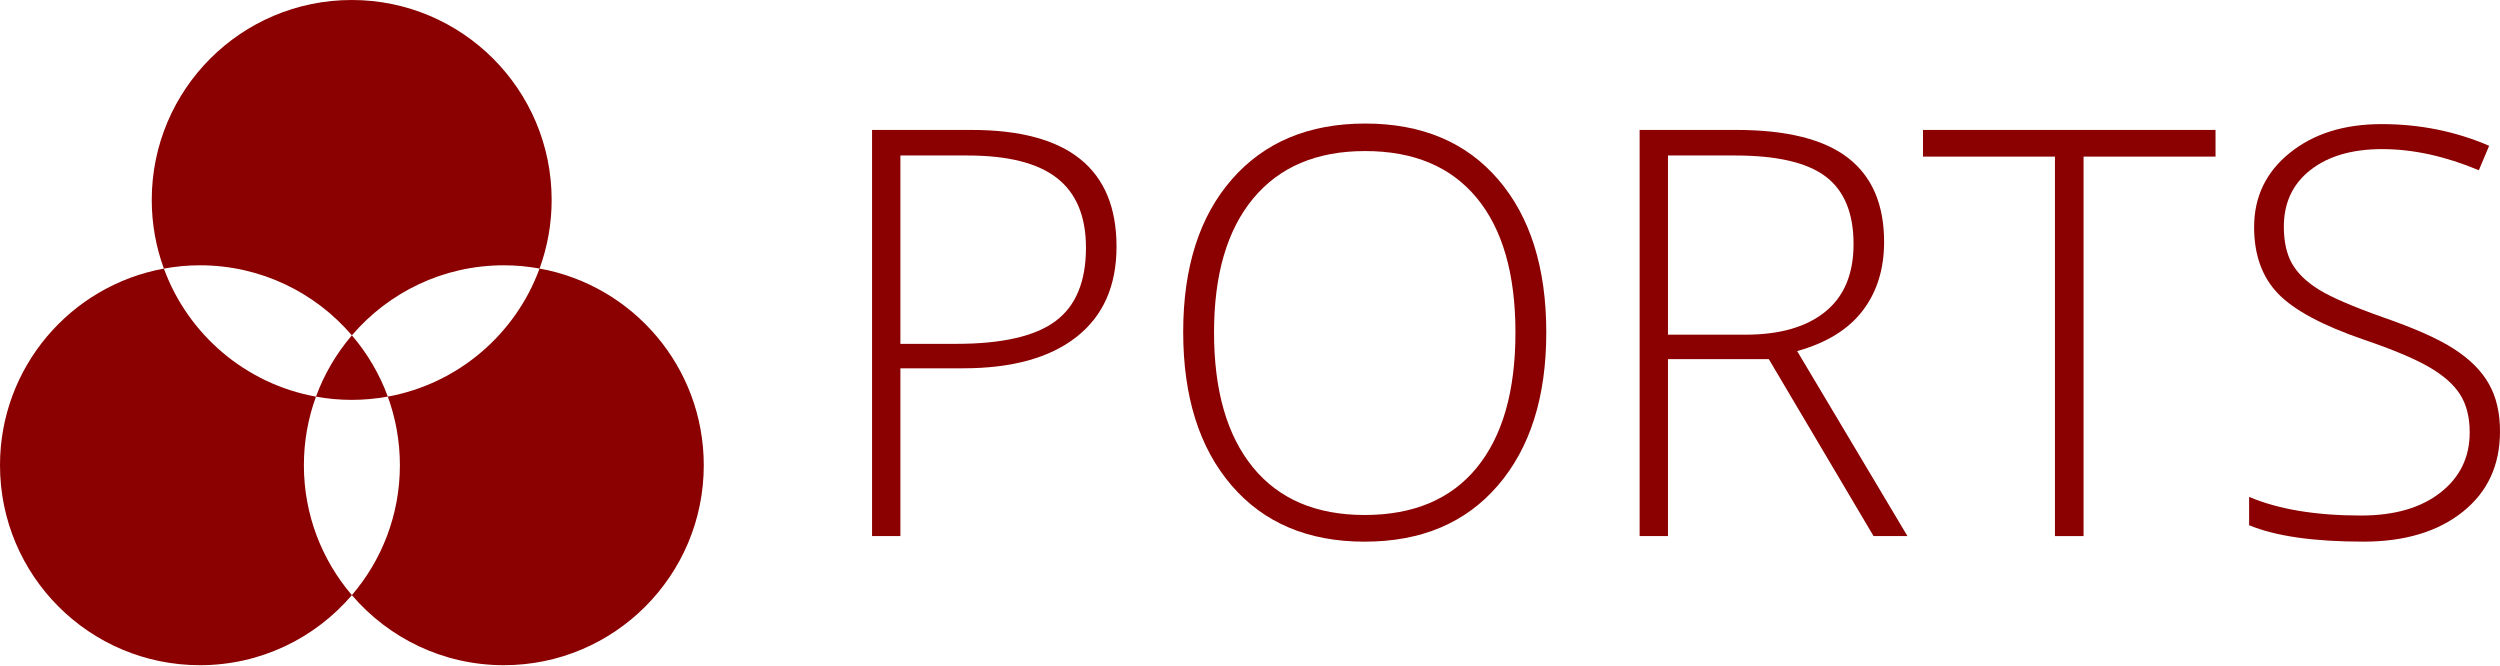
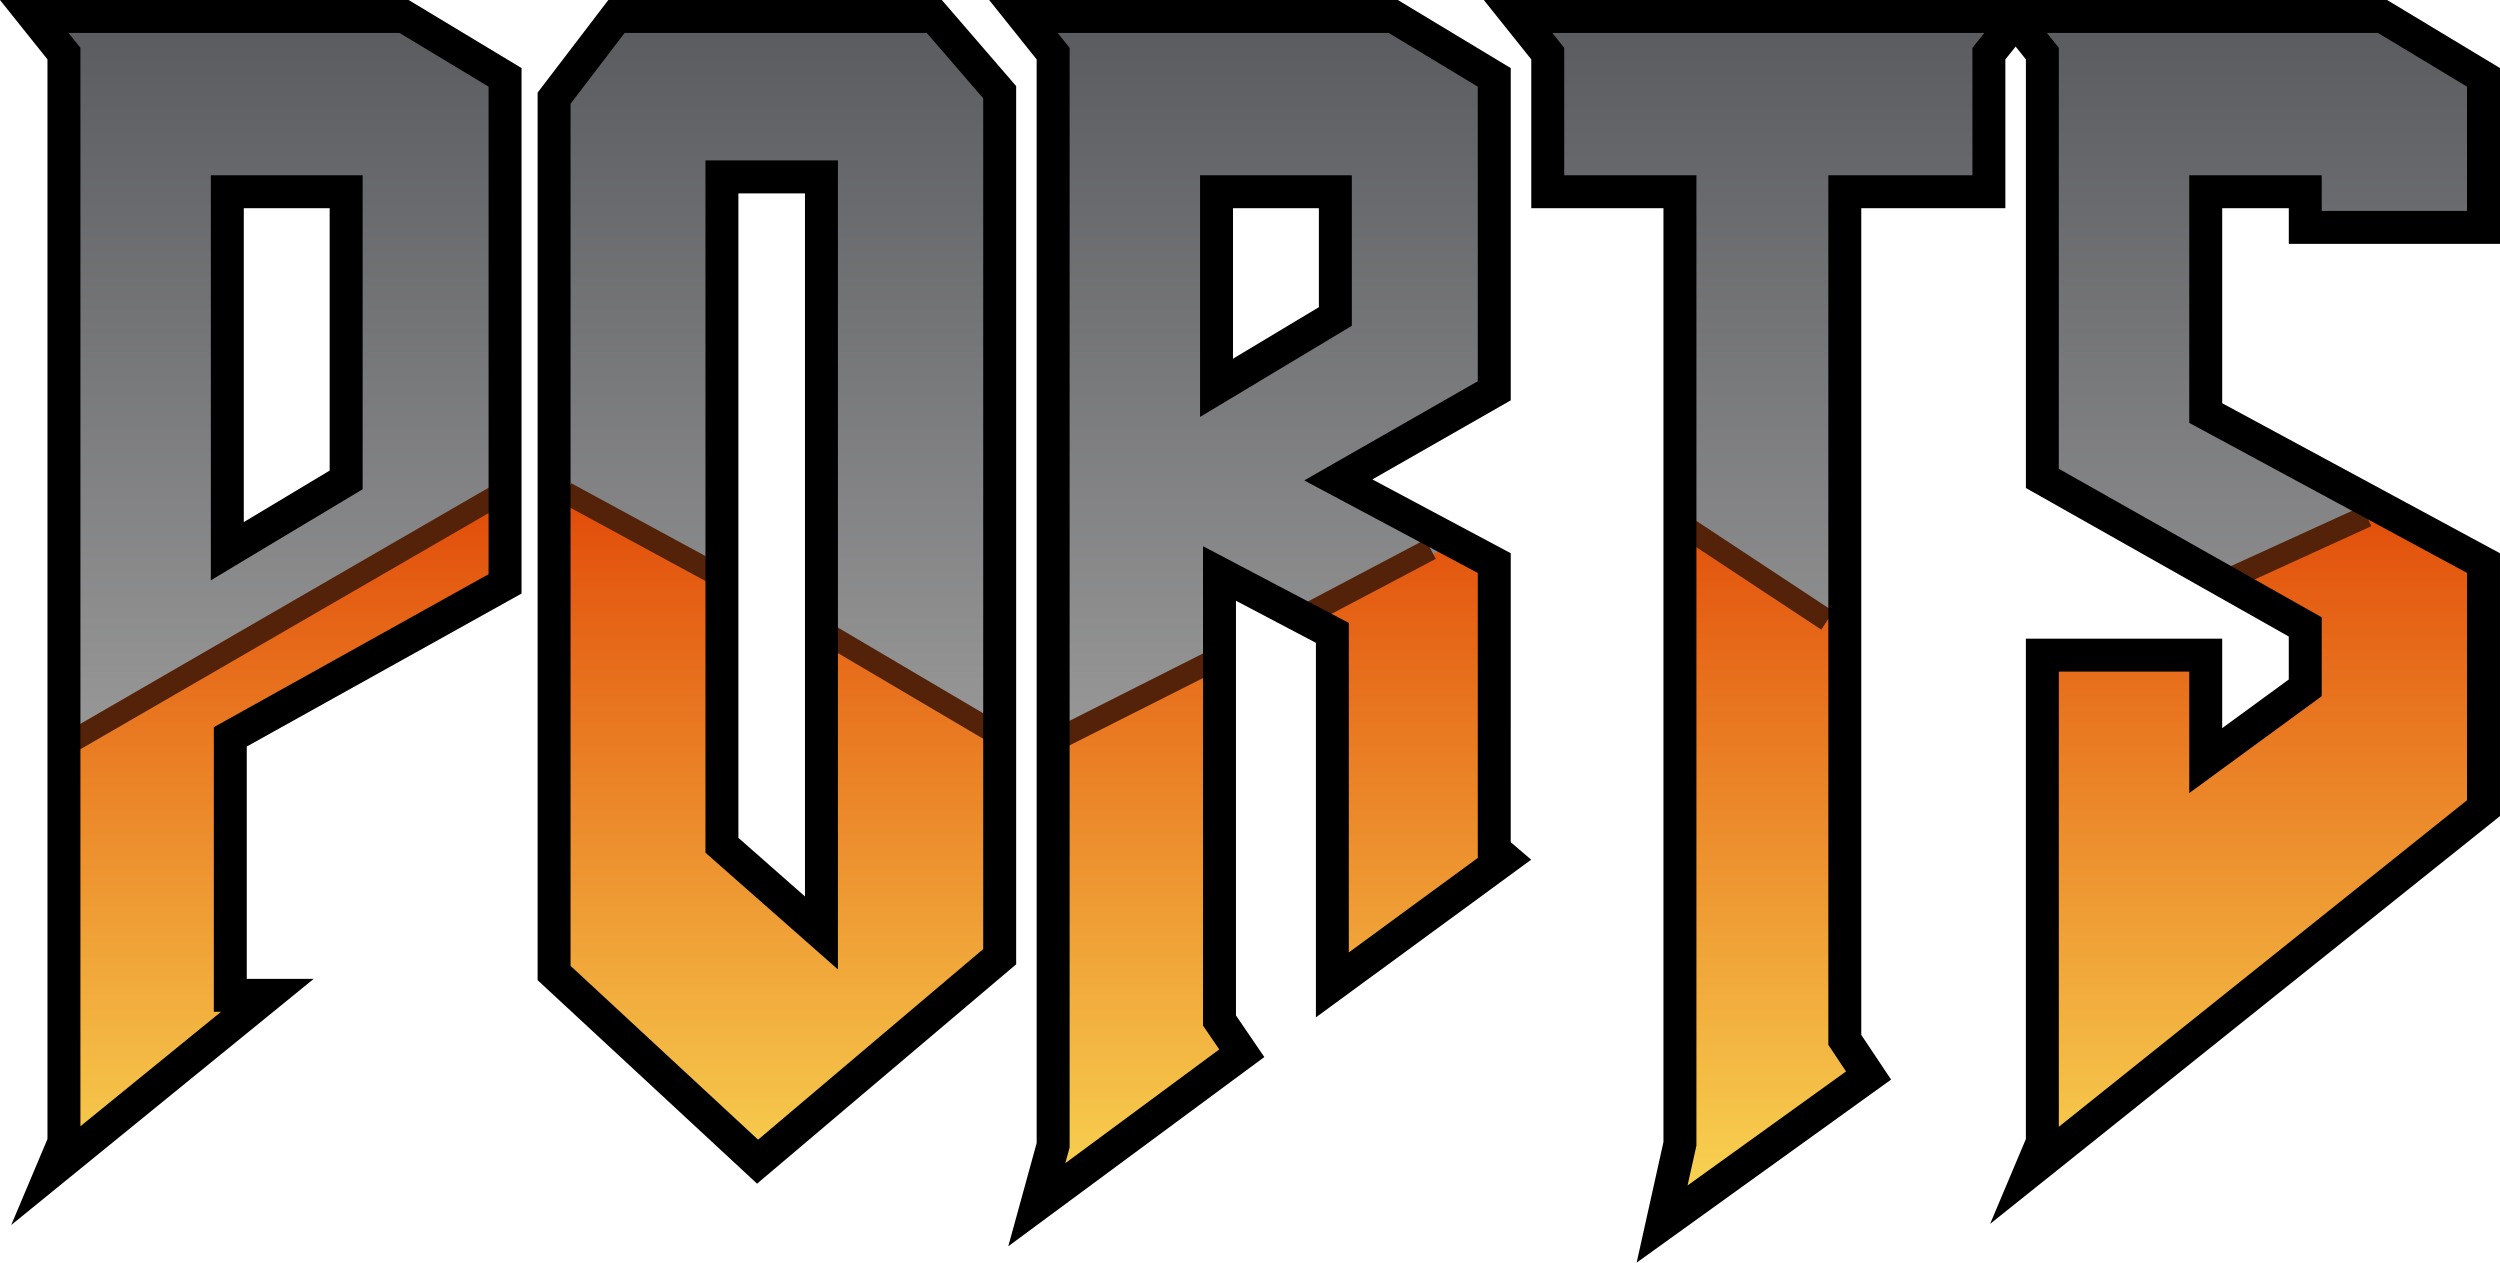
- <svg xmlns="http://www.w3.org/2000/svg" version="1.2" baseProfile="tiny" id="Ebene_1" x="0px" y="0px" width="566.929px" height="150.848px" viewBox="0 0 566.929 150.848" xml:space="preserve">
-   <g>
-     <g>
-       <g>
-         <path fill="#8B0000" d="M79.797,76.046c8.316-9.721,20.664-15.885,34.457-15.885c2.767,0,5.474,0.262,8.103,0.733     c1.774-4.851,2.742-10.091,2.742-15.557C125.098,20.299,104.794,0,79.755,0C54.712,0,34.413,20.299,34.413,45.341     c0,5.473,0.975,10.716,2.751,15.57c2.654-0.483,5.384-0.75,8.179-0.75C59.136,60.163,71.48,66.328,79.797,76.046z      M122.356,60.898c-5.442,14.897-18.476,26.131-34.415,29.042c1.774,4.854,2.744,10.1,2.744,15.563     c0,11.251-4.105,21.533-10.886,29.456c8.315,9.721,20.661,15.889,34.454,15.889c25.043,0,45.343-20.301,45.343-45.345     C159.596,83.229,143.531,64.72,122.356,60.898z M71.654,89.949c-15.973-2.885-29.035-14.129-34.49-29.036     C16.029,64.764,0,83.257,0,105.503c0,25.044,20.302,45.345,45.342,45.345c13.794,0,26.14-6.168,34.456-15.886     c-6.78-7.926-10.885-18.208-10.885-29.456C68.914,100.039,69.882,94.799,71.654,89.949z M71.654,89.949     c2.63,0.476,5.334,0.73,8.102,0.73c2.796,0,5.53-0.259,8.186-0.742c-1.875-5.135-4.659-9.818-8.144-13.895     C76.311,80.119,73.529,84.817,71.654,89.949z" />
-       </g>
-     </g>
-     <g>
-       <path fill="#8B0000" d="M253.196,55.925c0,8.903-3.024,15.729-9.072,20.476c-6.048,4.746-14.615,7.119-25.703,7.119h-14.237v38.05    h-6.426V29.466h22.553C242.235,29.466,253.196,38.285,253.196,55.925z M204.184,77.975h12.663c10.373,0,17.87-1.711,22.49-5.135    c4.619-3.423,6.929-8.979,6.929-16.663c0-7.097-2.184-12.357-6.551-15.781c-4.369-3.422-11.13-5.134-20.286-5.134h-15.245V77.975    L204.184,77.975z" />
-       <path fill="#8B0000" d="M350.654,75.392c0,14.616-3.652,26.177-10.961,34.682c-7.311,8.508-17.389,12.76-30.238,12.76    c-12.812,0-22.869-4.252-30.178-12.76c-7.308-8.505-10.961-20.104-10.961-34.808c0-14.656,3.686-26.196,11.056-34.618    c7.372-8.42,17.44-12.631,30.208-12.631c12.854,0,22.91,4.232,30.178,12.694C347.021,49.175,350.654,60.735,350.654,75.392z     M275.309,75.392c0,13.188,2.939,23.381,8.819,30.587c5.879,7.202,14.322,10.806,25.326,10.806    c11.088,0,19.561-3.567,25.42-10.711c5.854-7.141,8.787-17.363,8.787-30.682c0-13.271-2.934-23.443-8.787-30.521    c-5.859-7.077-14.291-10.615-25.295-10.615c-10.961,0-19.414,3.569-25.355,10.71C278.28,52.104,275.309,62.248,275.309,75.392z" />
-       <path fill="#8B0000" d="M378.248,81.44v40.13h-6.428V29.466h21.924c11.426,0,19.869,2.11,25.33,6.331    c5.459,4.221,8.188,10.574,8.188,19.057c0,6.175-1.627,11.383-4.881,15.624c-3.256,4.243-8.195,7.288-14.836,9.138l25.01,41.955    h-7.684L401.115,81.44H378.248L378.248,81.44z M378.248,75.896h17.576c7.77,0,13.797-1.729,18.082-5.195    c4.285-3.467,6.428-8.577,6.428-15.342c0-7.014-2.102-12.114-6.299-15.309c-4.201-3.19-11.051-4.788-20.543-4.788h-15.244V75.896z    " />
-       <path fill="#8B0000" d="M472.494,121.57h-6.488V35.514H436.08v-6.048h66.338v6.048h-29.924V121.57L472.494,121.57z" />
-       <path fill="#8B0000" d="M566.929,97.819c0,7.688-2.826,13.777-8.477,18.271c-5.648,4.493-13.154,6.74-22.521,6.74    c-11.256,0-19.887-1.24-25.893-3.721v-6.426c6.637,2.814,15.098,4.224,25.387,4.224c7.563,0,13.557-1.732,17.988-5.195    c4.43-3.467,6.645-8.014,6.645-13.644c0-3.481-0.734-6.372-2.209-8.66c-1.467-2.287-3.859-4.379-7.178-6.27    c-3.32-1.891-8.188-3.929-14.617-6.111c-9.406-3.23-15.904-6.729-19.498-10.485c-3.592-3.759-5.387-8.771-5.387-15.026    c0-6.887,2.697-12.504,8.098-16.851c5.396-4.35,12.334-6.521,20.818-6.521c8.652,0,16.777,1.64,24.381,4.913l-2.332,5.544    c-7.645-3.189-14.951-4.788-21.922-4.788c-6.803,0-12.221,1.576-16.252,4.729c-4.035,3.147-6.049,7.434-6.049,12.852    c0,3.401,0.617,6.195,1.854,8.379c1.238,2.187,3.27,4.147,6.078,5.893c2.814,1.74,7.646,3.832,14.49,6.269    c7.182,2.479,12.578,4.881,16.191,7.213c3.604,2.33,6.242,4.979,7.9,7.938C566.097,90.04,566.929,93.619,566.929,97.819z" />
-     </g>
-   </g>
+ <svg xmlns="http://www.w3.org/2000/svg" version="1.1" id="Layer_1" x="0px" y="0px" width="246.295px" height="124.395px" viewBox="169.102 12.001 246.295 124.395" enable-background="new 169.102 12.001 246.295 124.395" xml:space="preserve">
+   <linearGradient id="SVGID_1_" gradientUnits="userSpaceOnUse" x1="-458.33" y1="157.156" x2="-458.33" y2="230.72" gradientTransform="matrix(1 0 0 -1 654 245.8398)">
+     <stop offset="0" style="stop-color:#9B9B9B" />
+     <stop offset="1" style="stop-color:#5B5C60" />
+   </linearGradient>
+   <path fill="url(#SVGID_1_)" d="M174.233,127.865l1.17-2.779V17.825l-2.926-3.659h36.438l9.95,6v49.898l-27.071,15.071v25.462h3.659  L174.233,127.865z M191.5,66.845l11.707-7.023V31.433H191.5V66.845z" />
+   <linearGradient id="SVGID_2_" gradientUnits="userSpaceOnUse" x1="-408.358" y1="157.156" x2="-408.358" y2="230.72" gradientTransform="matrix(1 0 0 -1 654 245.8398)">
+     <stop offset="0" style="stop-color:#9B9B9B" />
+     <stop offset="1" style="stop-color:#5B5C60" />
+   </linearGradient>
+   <path fill="url(#SVGID_2_)" d="M261.152,14.166l6.439,7.463v85.166l-23.852,20.192l-20.047-18.585V22.214l6.146-8.048H261.152z   M240.227,29.97v65.848l9.805,8.634V29.969L240.227,29.97L240.227,29.97z" />
+   <linearGradient id="SVGID_3_" gradientUnits="userSpaceOnUse" x1="-360.363" y1="157.156" x2="-360.363" y2="230.72" gradientTransform="matrix(1 0 0 -1 654 245.8398)">
+     <stop offset="0" style="stop-color:#9B9B9B" />
+     <stop offset="1" style="stop-color:#5B5C60" />
+   </linearGradient>
+   <path fill="url(#SVGID_3_)" d="M272.857,125.378V17.825l-2.926-3.659h36.436l9.95,6v30.876l-15.364,8.78l15.364,8.193v28.242  l1.025,0.879l-16.975,12.437v-34.68l-11.12-5.854v44.046l2.195,3.22l-20.196,14.926L272.857,125.378z M288.953,50.749l11.706-7.024  V31.433h-11.706V50.749z" />
+   <linearGradient id="SVGID_4_" gradientUnits="userSpaceOnUse" x1="-310.685" y1="157.156" x2="-310.685" y2="230.72" gradientTransform="matrix(1 0 0 -1 654 245.8398)">
+     <stop offset="0" style="stop-color:#9B9B9B" />
+     <stop offset="1" style="stop-color:#5B5C60" />
+   </linearGradient>
+   <path fill="url(#SVGID_4_)" d="M334.608,31.433h-13.024V17.824l-2.926-3.659h49.313l-2.926,3.659v13.609h-14.196v83.553l2.342,3.513  l-20.341,14.633l1.756-7.902V31.433H334.608z" />
+   <linearGradient id="SVGID_5_" gradientUnits="userSpaceOnUse" x1="-263.422" y1="157.156" x2="-263.422" y2="230.72" gradientTransform="matrix(1 0 0 -1 654 245.8398)">
+     <stop offset="0" style="stop-color:#9B9B9B" />
+     <stop offset="1" style="stop-color:#5B5C60" />
+   </linearGradient>
+   <path fill="url(#SVGID_5_)" d="M403.82,14.166l9.951,6v14.78h-17.56v-3.512h-9.805v21.803l27.364,14.778v24.146l-44.632,35.704  l1.172-2.779V77.088h16.096v10.39l9.805-7.17v-6l-25.899-14.634V17.825l-2.928-3.659H403.82z" />
+   <linearGradient id="SVGID_6_" gradientUnits="userSpaceOnUse" x1="-457.471" y1="112.858" x2="-457.471" y2="189.396" gradientTransform="matrix(1 0 0 -1 654 245.8398)">
+     <stop offset="0" style="stop-color:#F9DA55" />
+     <stop offset="1" style="stop-color:#E04305" />
+   </linearGradient>
+   <path fill="url(#SVGID_6_)" d="M218.845,60.32v9.688l-27.072,15.071v25.461h3.659l-21.218,17.268l1.171-2.779V85.201" />
+   <linearGradient id="SVGID_7_" gradientUnits="userSpaceOnUse" x1="-408.378" y1="112.859" x2="-408.378" y2="189.396" gradientTransform="matrix(1 0 0 -1 654 245.8398)">
+     <stop offset="0" style="stop-color:#F9DA55" />
+     <stop offset="1" style="stop-color:#E04305" />
+   </linearGradient>
+   <path fill="url(#SVGID_7_)" d="M267.572,84.119v22.616l-23.852,20.193l-20.047-18.585V59.869l16.535,9.014V95.76l9.804,8.634V74.475  L267.572,84.119z" />
+   <linearGradient id="SVGID_8_" gradientUnits="userSpaceOnUse" x1="-359.724" y1="112.858" x2="-359.724" y2="189.398" gradientTransform="matrix(1 0 0 -1 654 245.8398)">
+     <stop offset="0" style="stop-color:#F9DA55" />
+     <stop offset="1" style="stop-color:#E04305" />
+   </linearGradient>
+   <path fill="url(#SVGID_8_)" d="M289.227,76.907v36.121l2.195,3.219l-20.193,14.927l1.609-5.853V84.66 M312.07,65.703l4.229,2.256  V96.2l1.025,0.878l-16.976,12.438v-34.68l-3.292-1.732" />
+   <linearGradient id="SVGID_9_" gradientUnits="userSpaceOnUse" x1="-310.997" y1="112.859" x2="-310.997" y2="189.396" gradientTransform="matrix(1 0 0 -1 654 245.8398)">
+     <stop offset="0" style="stop-color:#F9DA55" />
+     <stop offset="1" style="stop-color:#E04305" />
+   </linearGradient>
+   <path fill="url(#SVGID_9_)" d="M350.833,74.203v40.727l2.341,3.512l-20.34,14.633l1.756-7.902V64.017" />
+   <linearGradient id="SVGID_10_" gradientUnits="userSpaceOnUse" x1="-262.562" y1="112.858" x2="-262.562" y2="189.397" gradientTransform="matrix(1 0 0 -1 654 245.8398)">
+     <stop offset="0" style="stop-color:#F9DA55" />
+     <stop offset="1" style="stop-color:#E04305" />
+   </linearGradient>
+   <path fill="url(#SVGID_10_)" d="M403.894,62.633l9.859,5.326v24.145l-44.632,35.704l1.171-2.779V77.031h16.096v10.391l9.805-7.171  v-5.999l-8.329-4.708" />
+   <polygon fill="#542209" points="175.901,83.96 217.281,60.023 218.364,61.898 176.986,85.834 " />
+   <polygon fill="#542209" points="224.338,61.506 225.372,59.604 240.721,67.934 239.693,69.834 " />
+   <polygon fill="#542209" points="250.54,75.686 251.64,73.821 267.461,83.153 266.36,85.018 " />
+   <polygon fill="#542209" points="272.914,83.797 288.465,75.953 289.441,77.885 273.89,85.727 " />
+   <polygon fill="#542209" points="297.238,71.634 309.542,65.143 310.551,67.059 298.246,73.549 " />
+   <polygon fill="#542209" points="335.008,65.109 336.201,63.305 349.724,72.229 348.532,74.035 " />
+   <polygon fill="#542209" points="387.895,68.225 401.821,61.869 402.721,63.839 388.793,70.195 " />
+   <path d="M173.778,124.217V17.852l-4.677-5.849h40.263l11.12,6.705v51.77l-27.071,15.07v22.886h6.599l-24.756,20.146l-5.048,4.107  L173.778,124.217L173.778,124.217z M175.727,127.952l-1.496-0.629L175.727,127.952L175.727,127.952z M177.025,16.712v106.244  l13.857-11.277h-0.714V83.641l27.068-15.072v-48.03l-8.775-5.291l-32.612-0.002L177.025,16.712L177.025,16.712z M189.875,29.27  h14.953v30.929l-12.496,7.495l-0.835-1.391l0.835,1.391l-2.458,1.479V29.27L189.875,29.27z M193.12,63.437l8.46-5.075V32.515  l-8.46-0.002V63.437L193.12,63.437z" />
+   <path d="M222.067,108.567V21.124l6.965-9.121h32.118v1.622v-1.622h0.741l7.321,8.48v86.52l-25.525,21.61L222.067,108.567  L222.067,108.567z M225.312,22.223v84.932l18.474,17.124l22.18-18.776V21.689l-5.56-6.442h-29.767L225.312,22.223L225.312,22.223z   M238.603,96.009v-66.58v-1.623h13.049v79.7L238.603,96.009L238.603,96.009z M241.848,94.544l6.558,5.775V31.052h-6.558V94.544  L241.848,94.544z M240.226,31.052v-1.623V31.052L240.226,31.052z" />
+   <path d="M271.232,124.612L271.23,17.852l-4.678-5.85h40.263l11.123,6.707v32.734l-13.632,7.788l13.632,7.271l-0.002,28.469  l2.014,1.724l-21.208,15.534V75.331l-7.875-4.145v40.857l2.794,4.095l-25.226,18.644L271.232,124.612L271.232,124.612z   M274.478,125.055l-0.425,1.541l15.167-11.209l-1.598-2.346V65.812l14.365,7.56l-0.002,32.458l12.744-9.337l-0.039-0.031V68.448  l-17.098-9.118l17.098-9.771V20.54l-8.779-5.293h-32.606l1.174,1.466v108.122L274.478,125.055L274.478,125.055z M287.329,29.27  h14.952V44.1l-12.494,7.499l-0.836-1.392l0.836,1.392l-2.458,1.475V29.27L287.329,29.27z M290.574,47.341l8.461-5.078v-9.75h-8.461  V47.341L290.574,47.341z" />
+   <path d="M332.982,124.512V32.514h-13.022V17.852l-4.677-5.849h56.064l-4.681,5.851v14.66h-14.195v81.442l2.938,4.403l-25.068,18.037  L332.982,124.512L332.982,124.512z M336.23,29.27v95.597l-0.874,3.924l15.613-11.234l-1.743-2.619V29.27h14.194V16.713l1.173-1.465  h-42.562l1.174,1.465V29.27h11.4v1.623V29.27H336.23L336.23,29.27z" />
+   <path d="M368.687,124.216V74.923h19.341v8.813l6.559-4.794V74.71l-25.898-14.63V17.853l-4.678-5.851h39.81v1.623v-1.623h0.453  l11.123,6.706v17.319H394.59v-3.512h-6.561v19.212l27.367,14.781V92.4l-50.234,40.179L368.687,124.216L368.687,124.216z   M371.933,123.01l40.212-32.17V68.441l-27.363-14.779V29.269h13.051l-0.002,3.511h14.315V20.539l-8.775-5.291l-32.613-0.002  l1.176,1.468l-0.003,41.471l25.902,14.633v7.769l-13.051,9.546V78.169h-12.849V123.01L371.933,123.01z" />
</svg>
